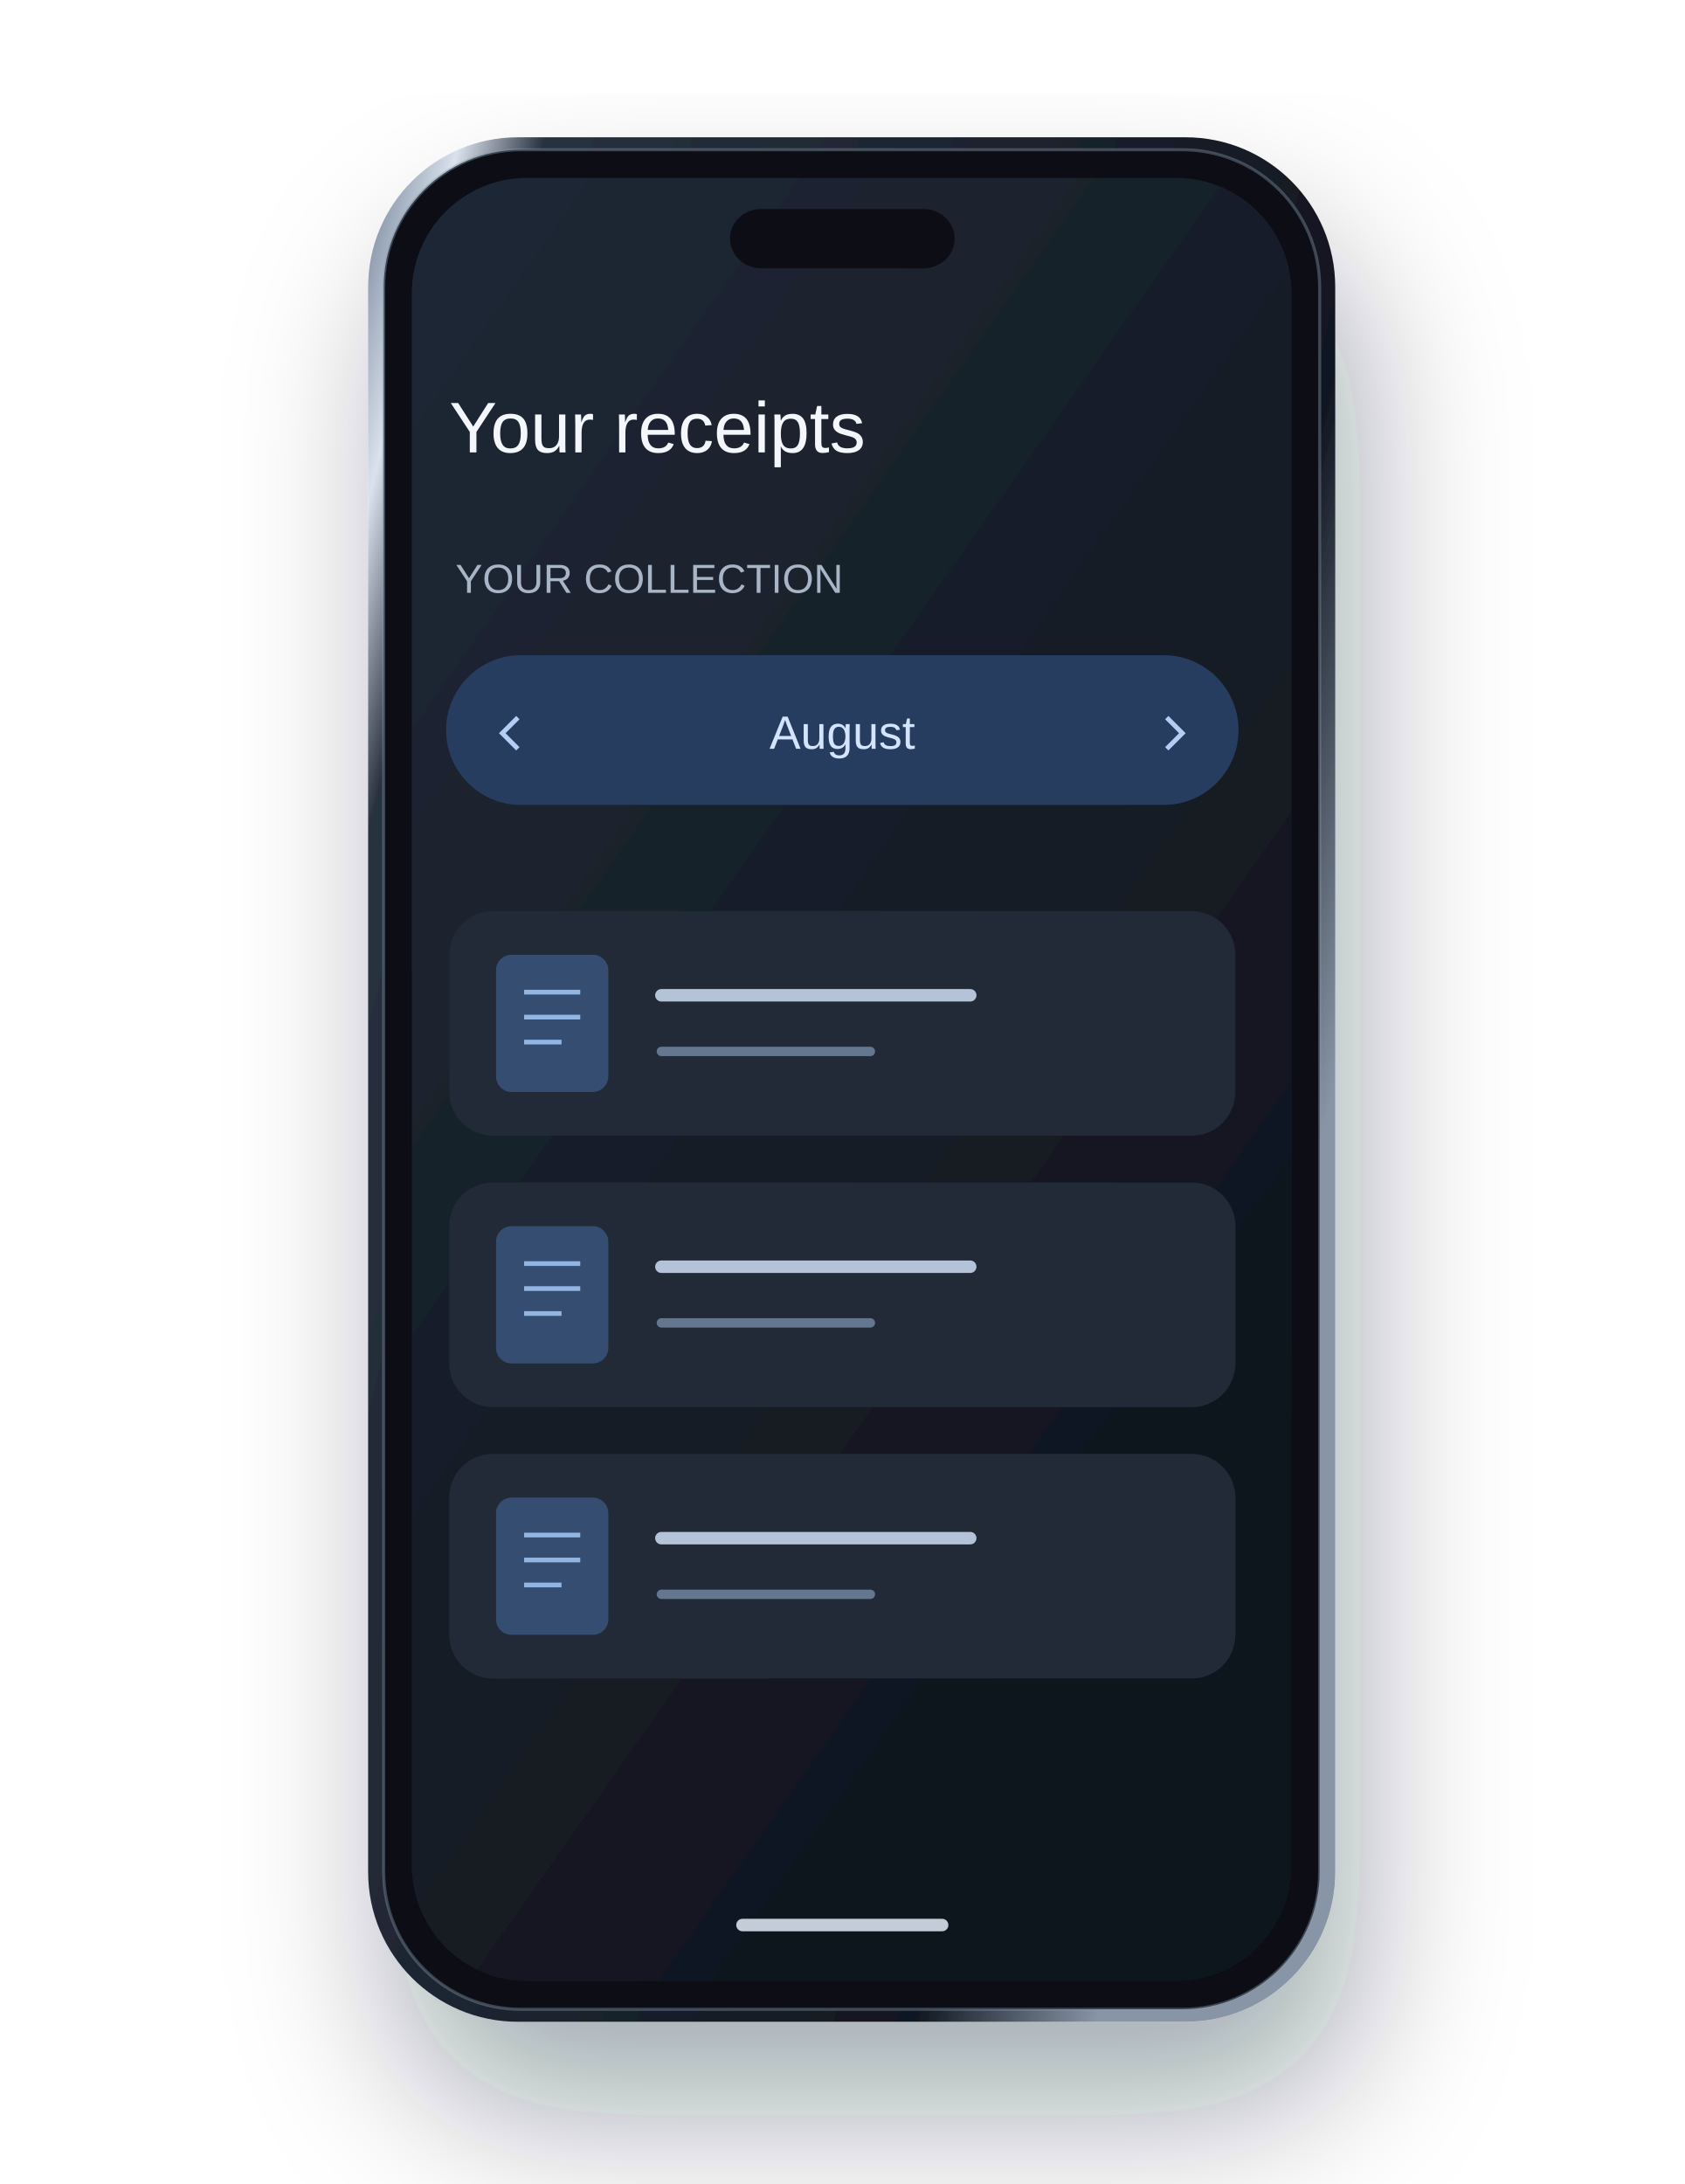
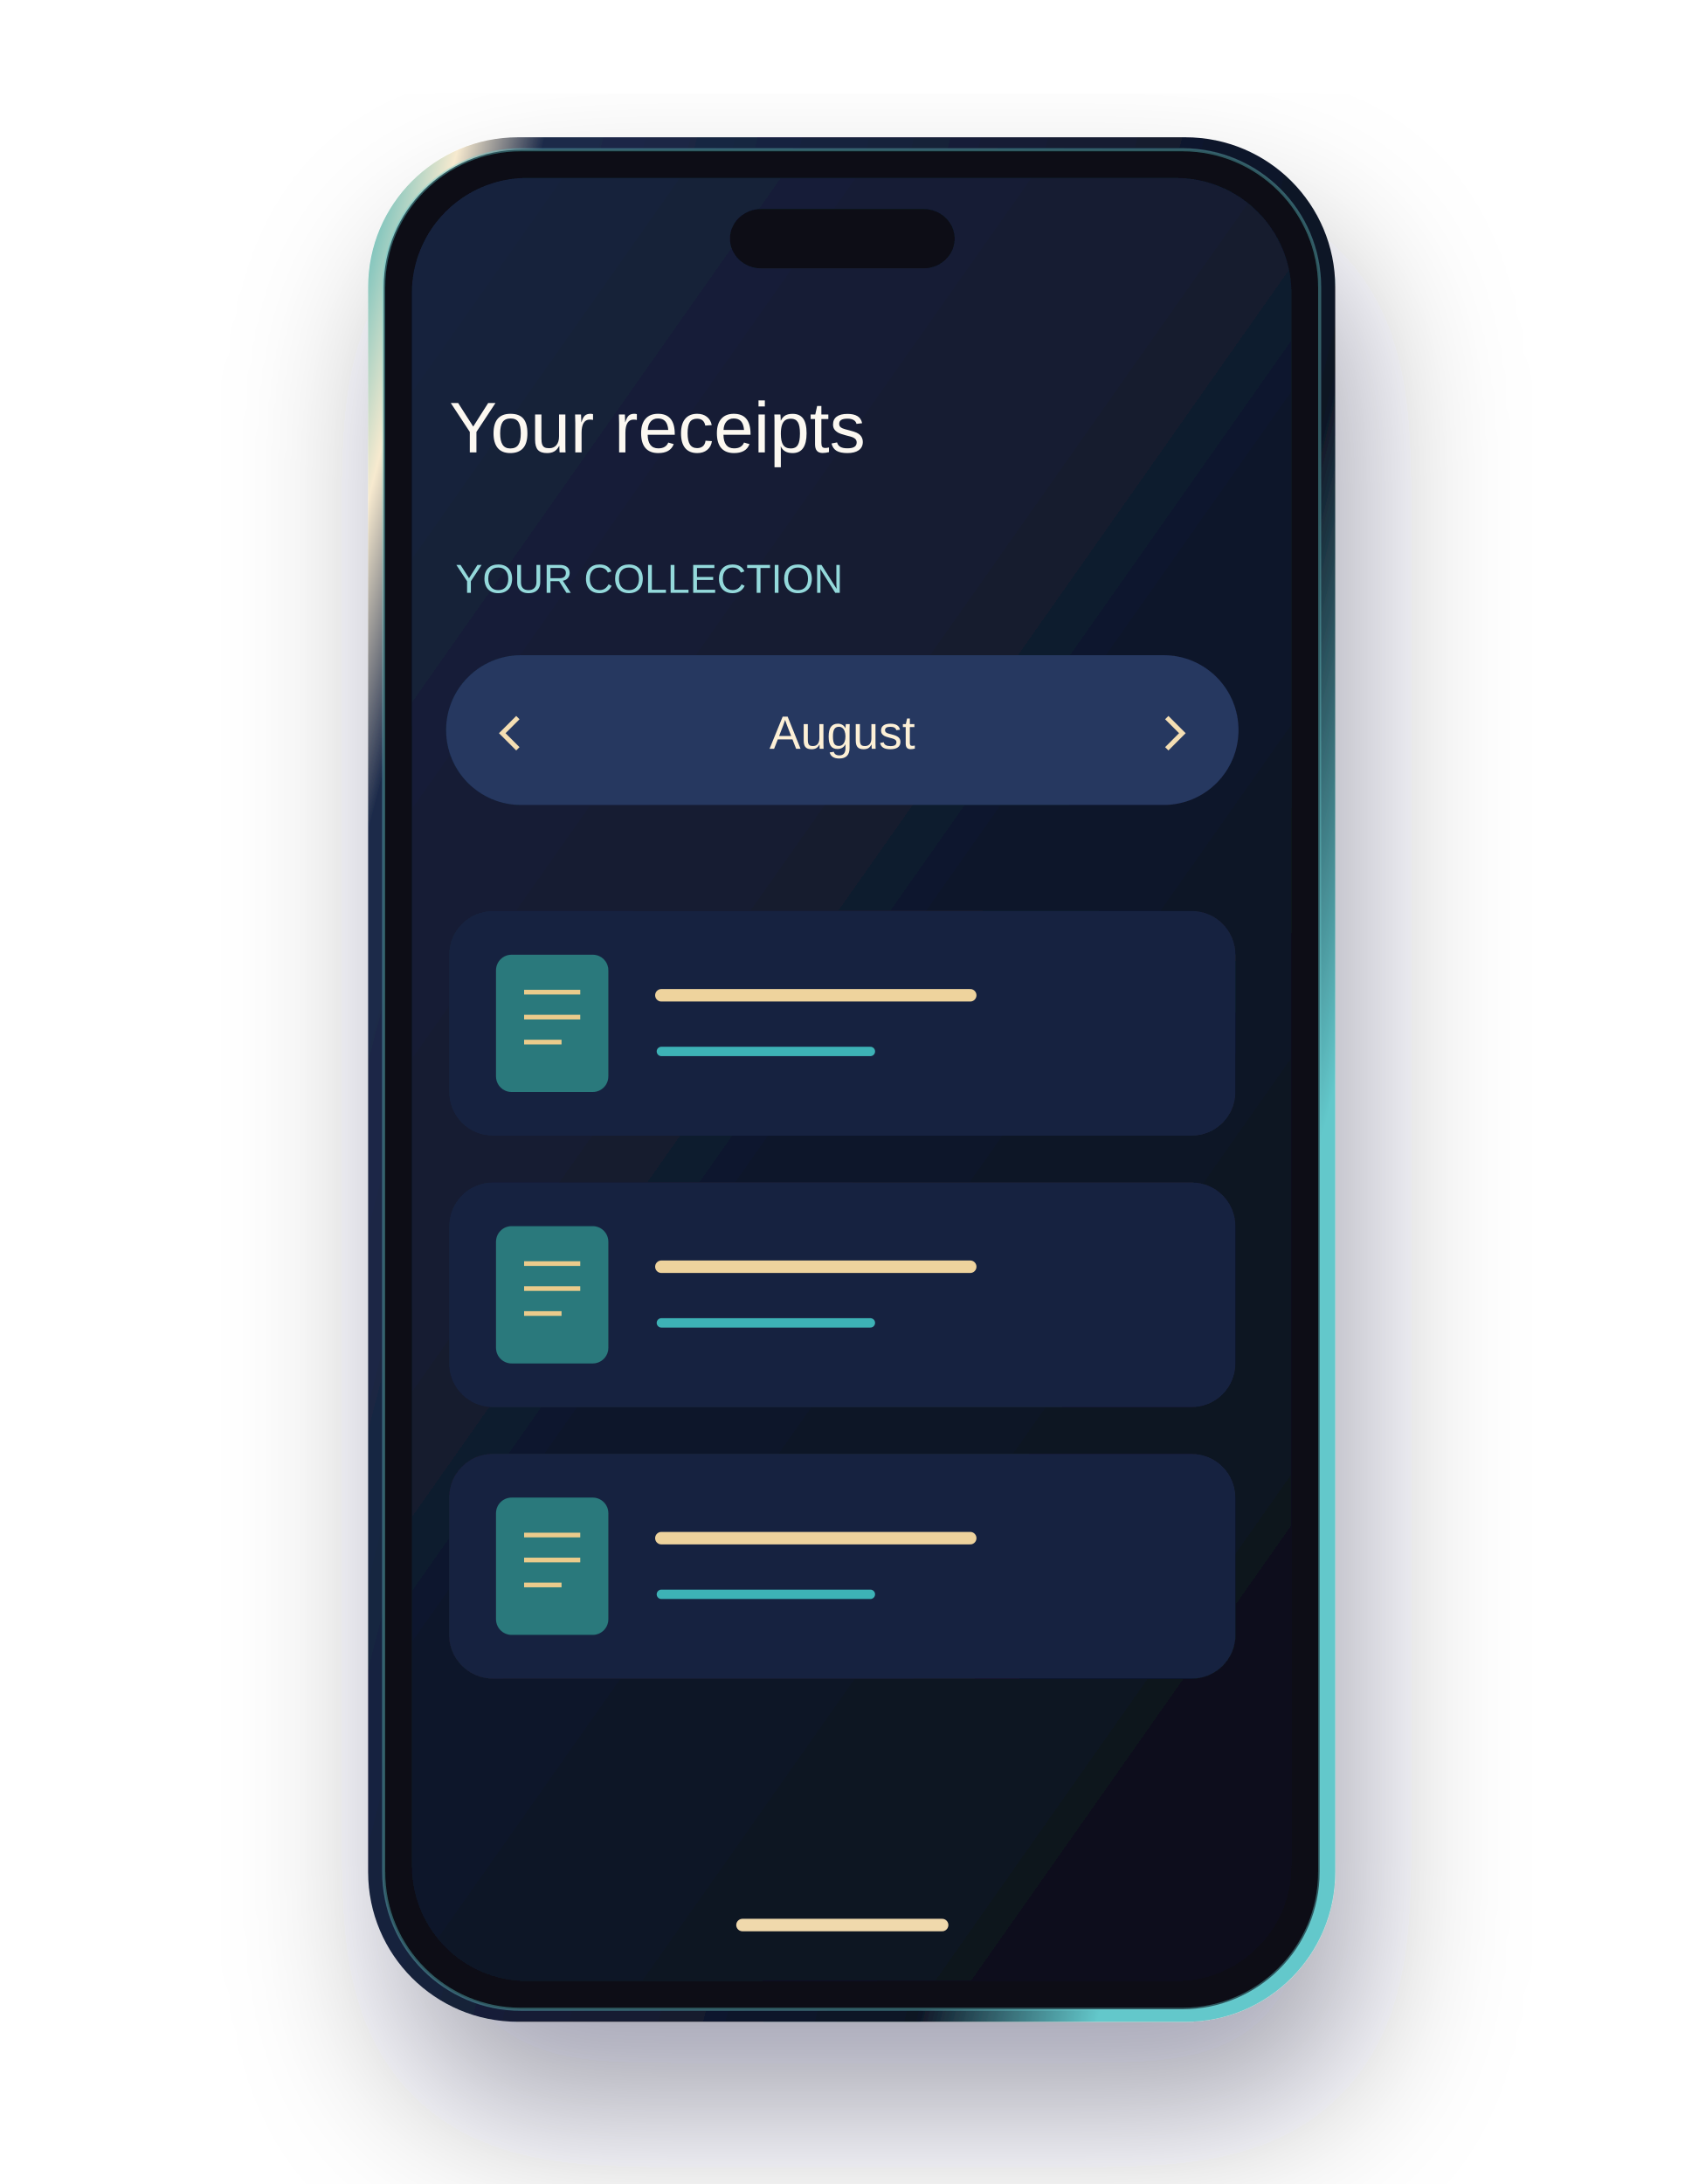
<svg xmlns="http://www.w3.org/2000/svg" width="540" height="700" viewBox="0 0 540 700">
  <defs>
    <linearGradient id="metal" x1="0" y1="0" x2="1" y2=".5">
-       <stop stop-color="#64748b" />
-       <stop offset=".08" stop-color="#d9e2ed" />
-       <stop offset=".15" stop-color="#28313e" />
-       <stop offset=".85" stop-color="#111721" />
-       <stop offset="1" stop-color="#8895a6" />
+       <stop stop-color="#3cafb3" />
+       <stop offset=".08" stop-color="#f7eacf" />
+       <stop offset=".15" stop-color="#1c2a4a" />
+       <stop offset=".85" stop-color="#0e1424" />
+       <stop offset="1" stop-color="#63c8cb" />
    </linearGradient>
    <linearGradient id="screen" x2=".7" y2="1">
-       <stop stop-color="#202936" />
-       <stop offset="1" stop-color="#0e131b" />
+       <stop stop-color="#18233e" />
+       <stop offset="1" stop-color="#0b111e" />
    </linearGradient>
    <linearGradient id="paper" x2=".8" y2="1">
      <stop stop-color="#fff" />
-       <stop offset="1" stop-color="#dce3ee" />
+       <stop offset="1" stop-color="#f7ebd3" />
    </linearGradient>
    <filter id="shadow" x="-70%" y="-40%" width="240%" height="210%">
-       <feDropShadow dx="8" dy="30" stdDeviation="25" flood-color="#071627" flood-opacity=".35" />
+       <feDropShadow dx="8" dy="30" stdDeviation="25" flood-color="#071127" flood-opacity=".35" />
    </filter>
  </defs>
  <g filter="url(#shadow)" font-family="Arial,Helvetica,sans-serif">
    <rect x="118" y="44" width="310" height="604" rx="48" fill="url(#metal)" />
-     <rect x="123" y="48" width="300" height="596" rx="44" fill="#080d14" stroke="#8a99ac" stroke-opacity=".4" />
+     <rect x="123" y="48" width="300" height="596" rx="44" fill="#080b14" stroke="#69cacd" stroke-opacity=".4" />
    <rect x="132" y="57" width="282" height="578" rx="37" fill="url(#screen)" />
-     <rect x="234" y="67" width="72" height="19" rx="10" fill="#090e16" />
-     <text x="144" y="145" fill="#f3f6fa" font-size="23">Your receipts</text>
-     <text x="146" y="190" fill="#a8b5c7" font-size="13">YOUR COLLECTION</text>
-     <rect x="143" y="210" width="254" height="48" rx="24" fill="#263d60" />
-     <text x="270" y="240" fill="#d4e4ff" font-size="15" text-anchor="middle">August</text>
-     <path d="m166 230-5 5 5 5m208-10 5 5-5 5" stroke="#b3cdf4" stroke-width="1.5" fill="none" />
-     <rect x="144" y="292" width="252" height="72" rx="14" fill="#202a38" />
-     <rect x="159" y="306" width="36" height="44" rx="5" fill="#354e70" />
-     <path d="M168 318h18m-18 8h18m-18 8h12" stroke="#92b6e4" stroke-width="1.5" />
-     <path d="M212 319h99" stroke="#b4c3d7" stroke-width="4" stroke-linecap="round" />
-     <path d="M212 337h67" stroke="#65778e" stroke-width="3" stroke-linecap="round" />
-     <rect x="144" y="379" width="252" height="72" rx="14" fill="#202a38" />
-     <rect x="159" y="393" width="36" height="44" rx="5" fill="#354e70" />
-     <path d="M168 405h18m-18 8h18m-18 8h12" stroke="#92b6e4" stroke-width="1.5" />
-     <path d="M212 406h99" stroke="#b4c3d7" stroke-width="4" stroke-linecap="round" />
-     <path d="M212 424h67" stroke="#65778e" stroke-width="3" stroke-linecap="round" />
-     <rect x="144" y="466" width="252" height="72" rx="14" fill="#202a38" />
-     <rect x="159" y="480" width="36" height="44" rx="5" fill="#354e70" />
-     <path d="M168 492h18m-18 8h18m-18 8h12" stroke="#92b6e4" stroke-width="1.5" />
-     <path d="M212 493h99" stroke="#b4c3d7" stroke-width="4" stroke-linecap="round" />
-     <path d="M212 511h67" stroke="#65778e" stroke-width="3" stroke-linecap="round" />
-     <path d="M238 617h64" stroke="#c4ccd8" stroke-width="4" stroke-linecap="round" />
+     <rect x="234" y="67" width="72" height="19" rx="10" fill="#090d16" />
+     <text x="144" y="145" fill="#fcf8f1" font-size="23">Your receipts</text>
+     <text x="146" y="190" fill="#94d9db" font-size="13">YOUR COLLECTION</text>
+     <rect x="143" y="210" width="254" height="48" rx="24" fill="#253761" />
+     <text x="270" y="240" fill="#fdf0d6" font-size="15" text-anchor="middle">August</text>
+     <path d="m166 230-5 5 5 5m208-10 5 5-5 5" stroke="#f4deb3" stroke-width="1.5" fill="none" />
+     <rect x="144" y="292" width="252" height="72" rx="14" fill="#182440" />
+     <rect x="159" y="306" width="36" height="44" rx="5" fill="#29797c" />
+     <path d="M168 318h18m-18 8h18m-18 8h12" stroke="#ebcb8b" stroke-width="1.5" />
+     <path d="M212 319h99" stroke="#eed39d" stroke-width="4" stroke-linecap="round" />
+     <path d="M212 337h67" stroke="#3db2b6" stroke-width="3" stroke-linecap="round" />
+     <rect x="144" y="379" width="252" height="72" rx="14" fill="#182440" />
+     <rect x="159" y="393" width="36" height="44" rx="5" fill="#29797c" />
+     <path d="M168 405h18m-18 8h18m-18 8h12" stroke="#ebcb8b" stroke-width="1.5" />
+     <path d="M212 406h99" stroke="#eed39d" stroke-width="4" stroke-linecap="round" />
+     <path d="M212 424h67" stroke="#3db2b6" stroke-width="3" stroke-linecap="round" />
+     <rect x="144" y="466" width="252" height="72" rx="14" fill="#182440" />
+     <rect x="159" y="480" width="36" height="44" rx="5" fill="#29797c" />
+     <path d="M168 492h18m-18 8h18m-18 8h12" stroke="#ebcb8b" stroke-width="1.5" />
+     <path d="M212 493h99" stroke="#eed39d" stroke-width="4" stroke-linecap="round" />
+     <path d="M212 511h67" stroke="#3db2b6" stroke-width="3" stroke-linecap="round" />
+     <path d="M238 617h64" stroke="#f0d9ac" stroke-width="4" stroke-linecap="round" />
  </g>
</svg>
